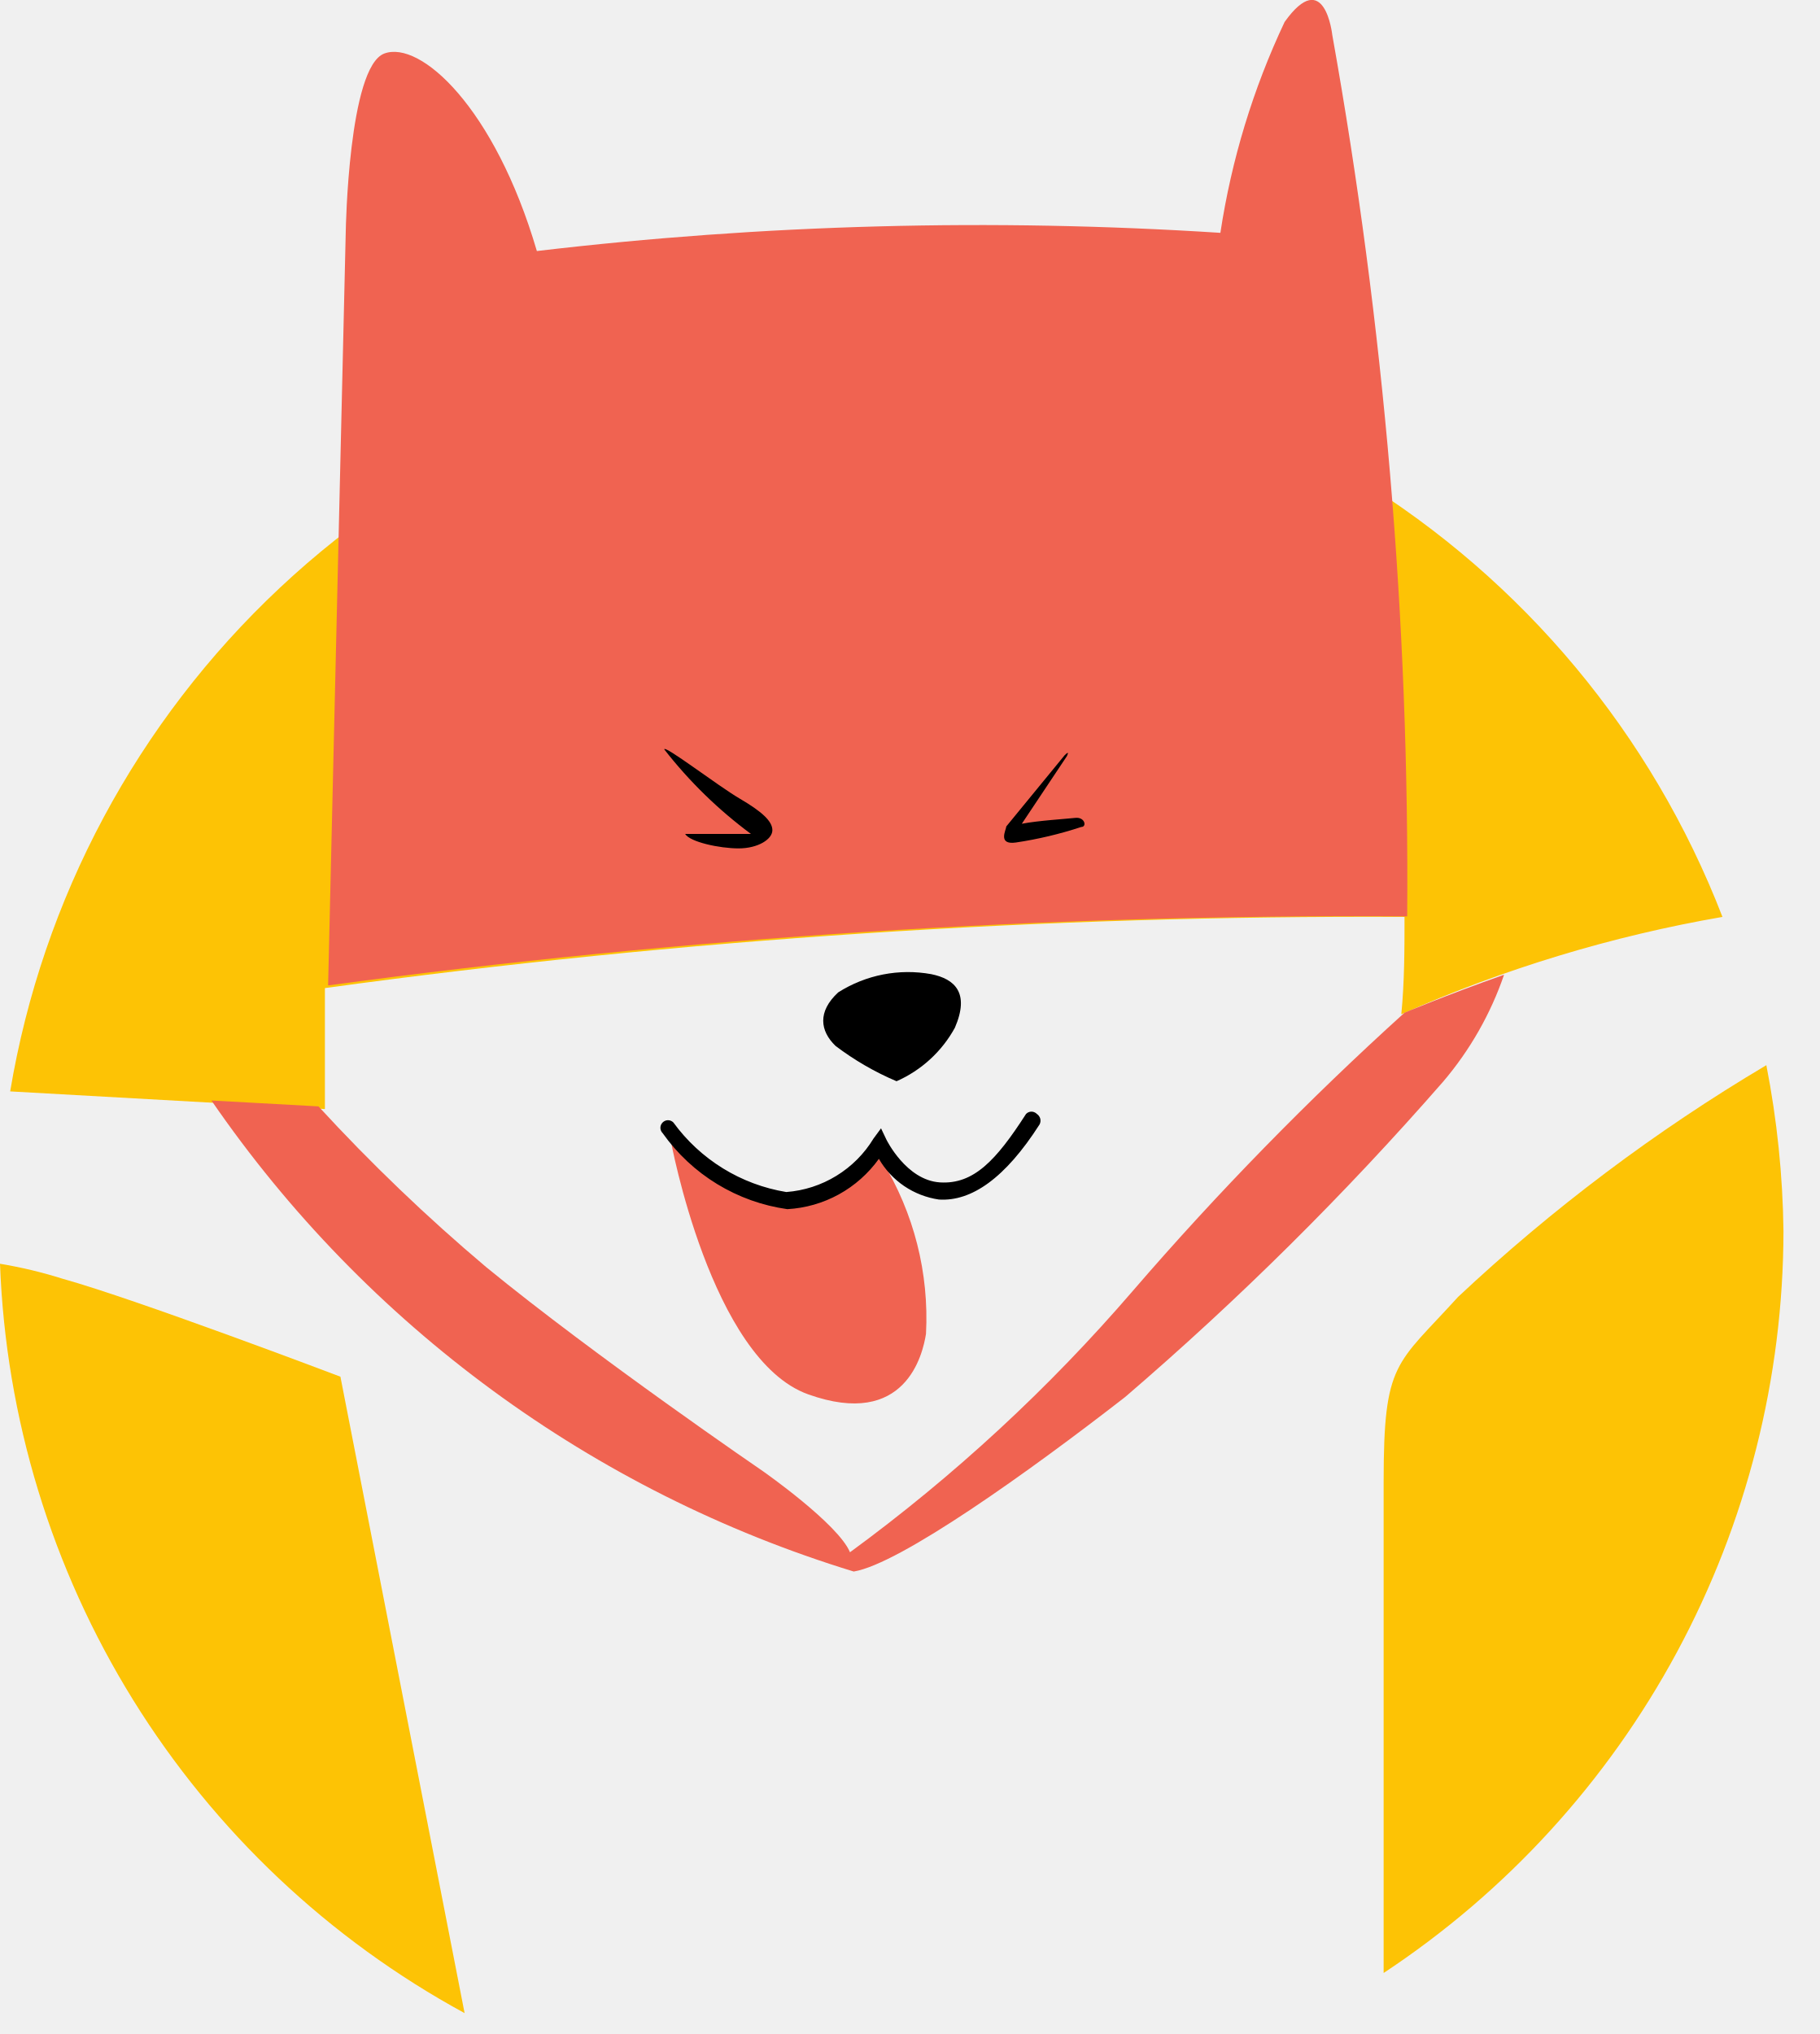
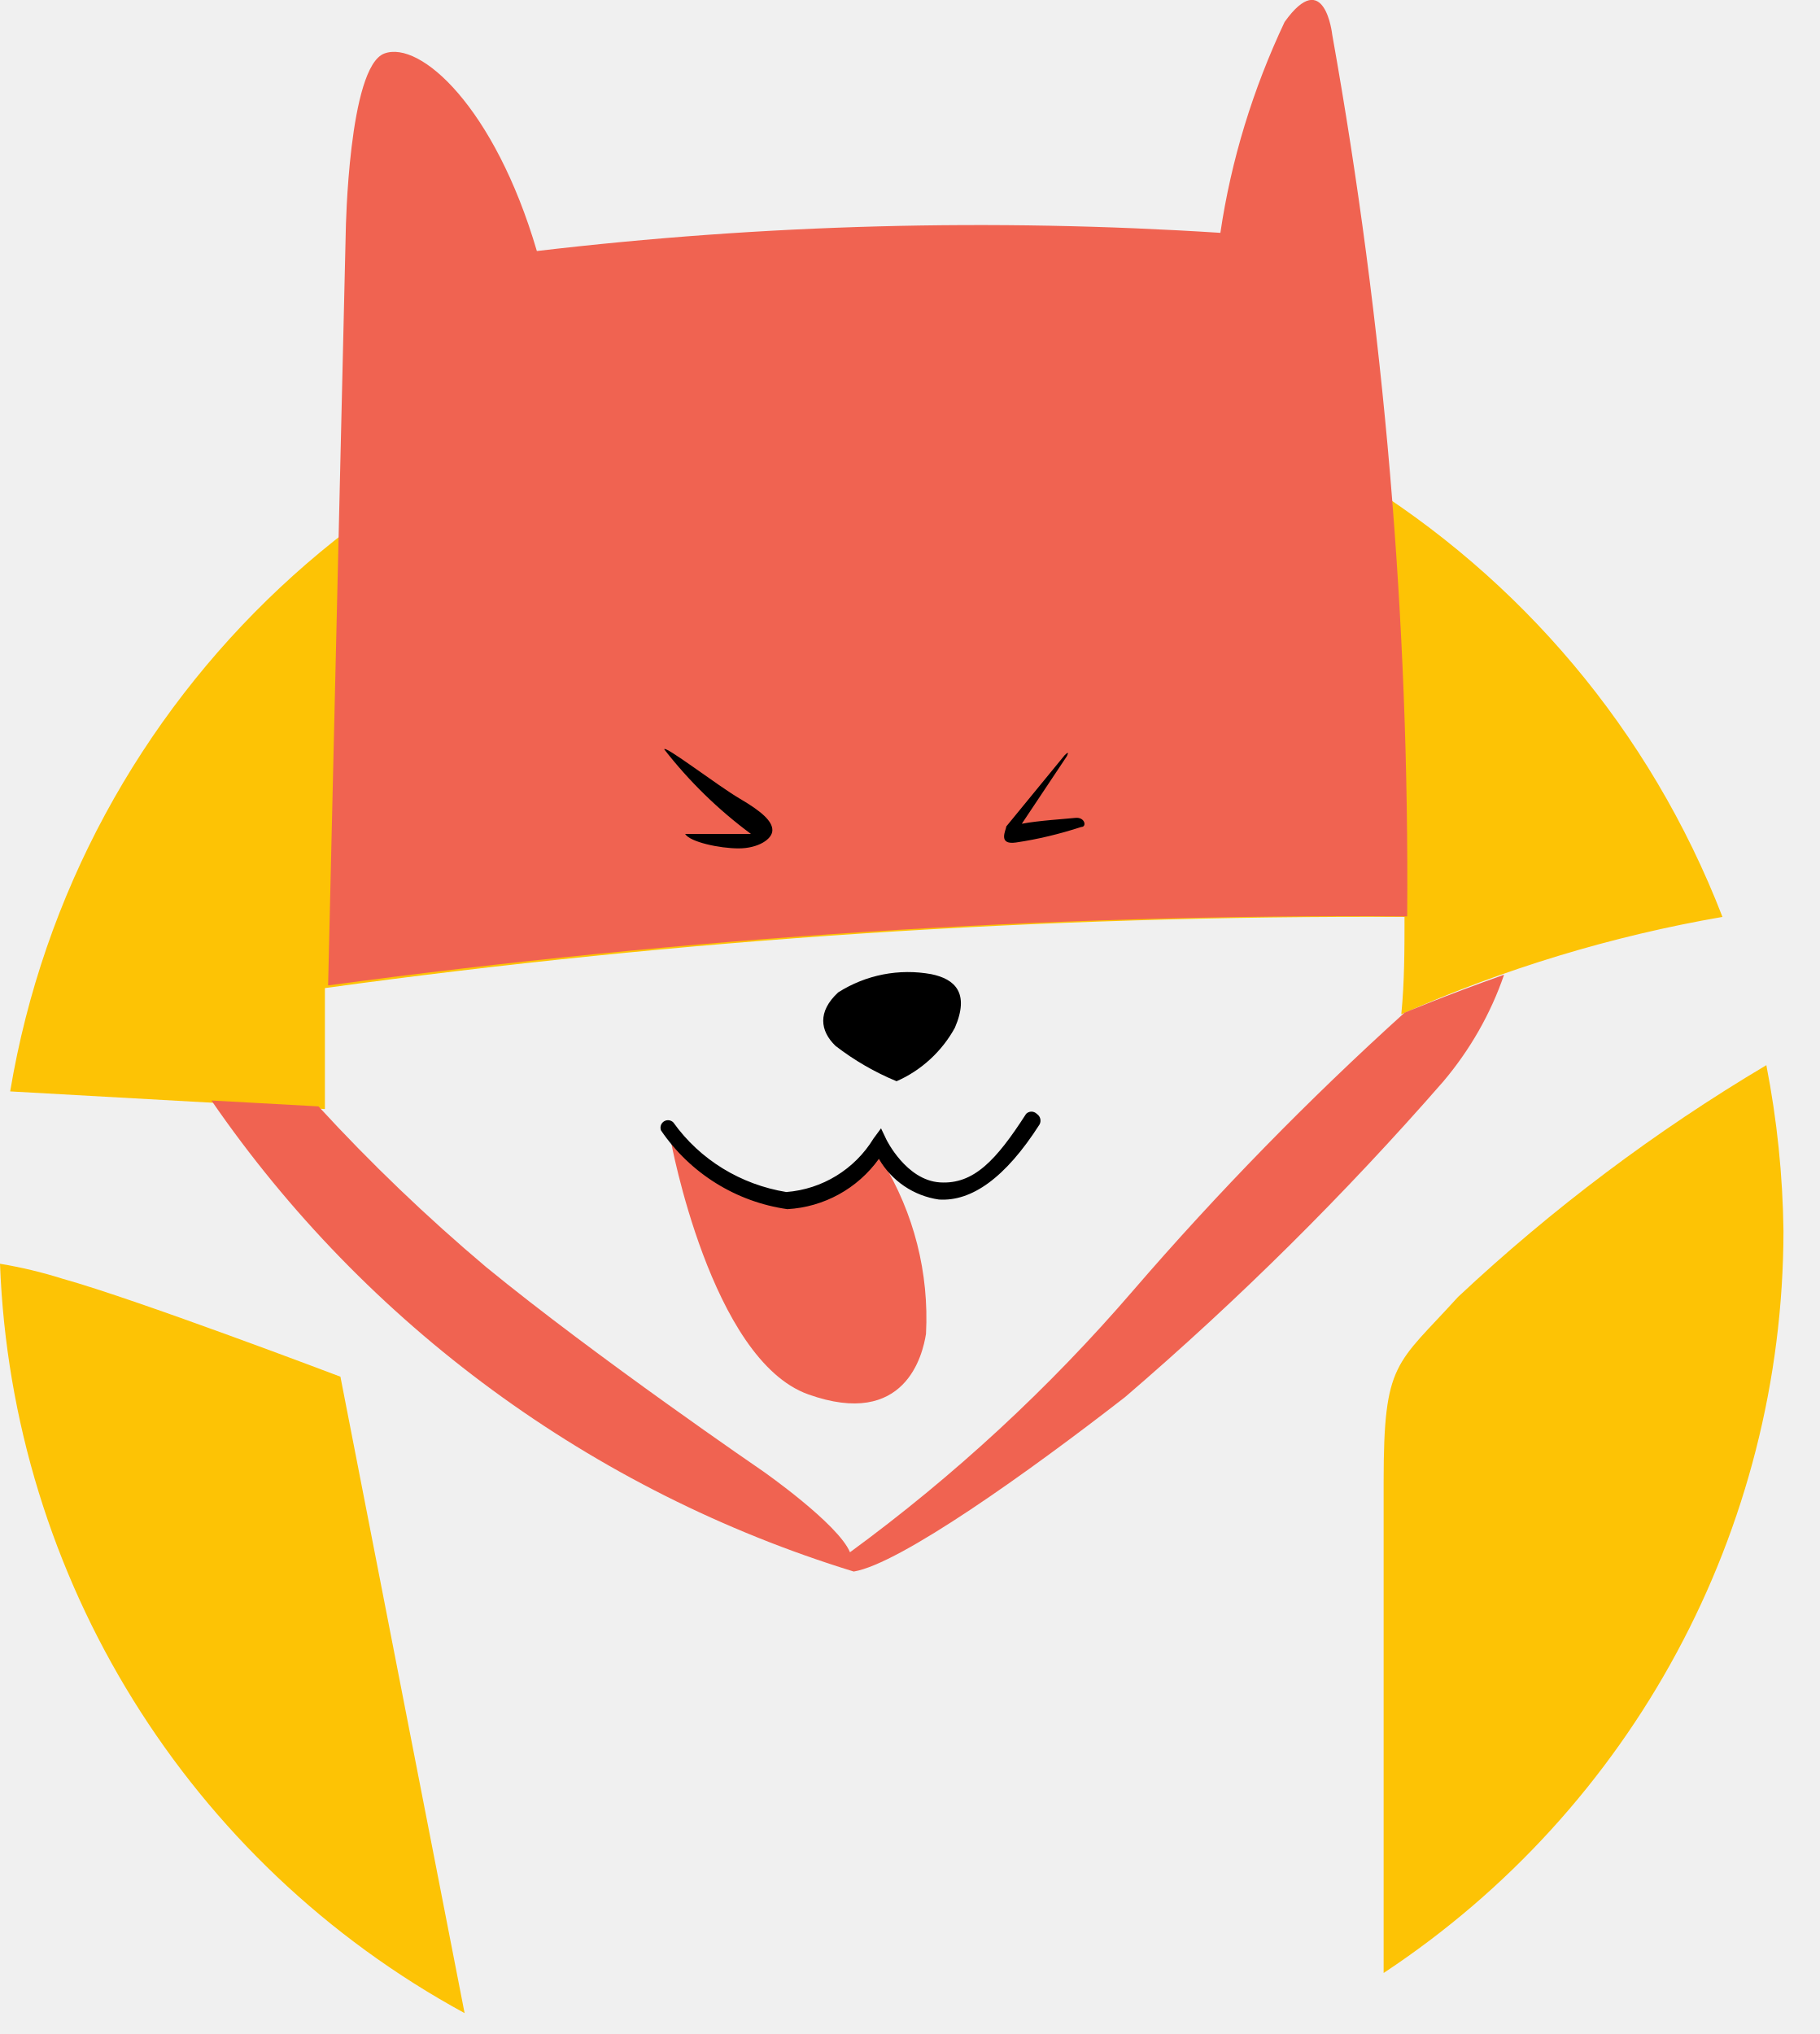
- <svg xmlns="http://www.w3.org/2000/svg" width="34" height="38" viewBox="0 0 34 38" fill="none">
-   <g clip-path="url(#clip0_15082_512)">
-     <path d="M6.07 20.72V18.46C12.754 17.542 19.494 17.098 26.24 17.13C26.24 17.73 26.24 18.34 26.18 18.95C28.098 18.099 30.113 17.488 32.18 17.13C30.863 13.722 28.462 10.841 25.347 8.931C22.233 7.021 18.576 6.186 14.941 6.557C11.306 6.927 7.894 8.482 5.229 10.981C2.563 13.48 0.793 16.786 0.19 20.39L6.07 20.72Z" fill="#FDC305" />
-     <path d="M27.24 24.23C26.08 25.51 25.85 25.43 25.85 27.68C25.85 28.59 25.85 32.58 25.85 36.86C28.142 35.346 30.024 33.288 31.328 30.869C32.632 28.451 33.316 25.747 33.32 23C33.307 21.959 33.2 20.922 33 19.9C30.928 21.13 28.997 22.581 27.24 24.23Z" fill="#FDC305" />
-     <path d="M6.36 25.72C6.36 25.72 2.57 24.28 1.17 23.89C0.787 23.769 0.396 23.676 0 23.61C0.108 26.496 0.966 29.304 2.487 31.759C4.009 34.213 6.143 36.23 8.68 37.61L6.36 25.72Z" fill="#FDC305" />
-     <path d="M26.29 17.12C26.331 11.599 25.862 6.085 24.89 0.65C24.89 0.65 24.75 -0.64 24 0.41C23.411 1.658 23.007 2.985 22.8 4.35C18.542 4.076 14.268 4.19 10.03 4.69C9.24 2 7.85 0.75 7.18 1C6.51 1.25 6.46 4.31 6.46 4.31L6.13 18.41C12.811 17.506 19.548 17.075 26.29 17.12Z" fill="#F06351" />
-     <path d="M12.41 14C12.41 13.91 13.41 14.68 13.82 14.92C14.23 15.16 14.43 15.34 14.43 15.51C14.43 15.68 14.16 15.85 13.8 15.85C13.44 15.85 12.89 15.73 12.8 15.58H13.74H14.03C13.421 15.129 12.876 14.598 12.41 14Z" fill="black" />
-     <path d="M19.89 14.11L18.8 15.44C18.8 15.5 18.63 15.79 18.98 15.74C19.394 15.678 19.802 15.581 20.2 15.45C20.31 15.45 20.27 15.26 20.09 15.28C19.91 15.3 19.4 15.33 19.09 15.39L19.93 14.13C19.93 14.13 20 14 19.89 14.11Z" fill="black" />
-     <path d="M16.75 20.2C17.213 19.996 17.597 19.644 17.84 19.2C18.12 18.55 17.84 18.29 17.4 18.2C16.798 18.09 16.177 18.212 15.66 18.54C15.27 18.9 15.32 19.26 15.61 19.54C15.961 19.806 16.344 20.028 16.75 20.2Z" fill="black" />
-     <path d="M16.35 21.45C16.238 21.678 16.082 21.883 15.89 22.05C15.605 22.279 15.255 22.412 14.89 22.43C14.364 22.472 13.841 22.319 13.42 22C13.222 21.881 13.044 21.732 12.89 21.56C12.79 21.449 12.667 21.36 12.53 21.3C12.53 21.3 13.28 25.4 15.1 26.05C16.92 26.7 17.24 25.3 17.3 24.92C17.36 23.785 17.074 22.659 16.48 21.69C16.46 21.38 16.45 21.58 16.35 21.45Z" fill="#F06351" />
-     <path d="M14.71 22.59C14.245 22.525 13.799 22.365 13.398 22.121C12.998 21.877 12.651 21.553 12.38 21.17C12.367 21.157 12.356 21.141 12.349 21.124C12.342 21.107 12.338 21.089 12.338 21.07C12.338 21.051 12.342 21.033 12.349 21.016C12.356 20.999 12.367 20.983 12.38 20.97C12.393 20.957 12.409 20.946 12.426 20.939C12.443 20.932 12.461 20.928 12.48 20.928C12.499 20.928 12.517 20.932 12.534 20.939C12.551 20.946 12.567 20.957 12.58 20.97C13.085 21.664 13.843 22.131 14.69 22.27C15.022 22.245 15.343 22.141 15.626 21.967C15.91 21.793 16.148 21.554 16.32 21.27L16.46 21.08L16.56 21.29C16.56 21.29 16.93 22.05 17.56 22.09C18.19 22.13 18.61 21.68 19.17 20.81C19.183 20.797 19.199 20.786 19.216 20.779C19.233 20.772 19.251 20.768 19.27 20.768C19.289 20.768 19.307 20.772 19.324 20.779C19.341 20.786 19.357 20.797 19.37 20.81C19.402 20.831 19.425 20.863 19.435 20.9C19.444 20.937 19.439 20.977 19.42 21.01C18.78 22.01 18.15 22.45 17.54 22.41C17.308 22.376 17.087 22.29 16.893 22.159C16.699 22.027 16.537 21.853 16.42 21.65C16.223 21.924 15.968 22.151 15.672 22.314C15.376 22.477 15.047 22.571 14.71 22.59Z" fill="black" />
-     <path d="M26.24 18.92C24.445 20.544 22.751 22.277 21.17 24.11C19.599 25.936 17.824 27.577 15.88 29C15.66 28.47 14.26 27.49 14.26 27.49C14.26 27.49 11.13 25.35 9.08 23.67C7.974 22.737 6.929 21.735 5.95 20.67L3.95 20.56C6.84 24.765 11.07 27.868 15.95 29.36C16.81 29.22 19.22 27.5 21.02 26.1C23.139 24.282 25.124 22.313 26.96 20.21C27.462 19.621 27.849 18.942 28.1 18.21C27 18.6 26.24 18.92 26.24 18.92Z" fill="#F06351" />
+ <svg xmlns="http://www.w3.org/2000/svg" width="34" height="38" fill="none">
+   <g clip-path="url(#a)">
+     <path fill="#FDC305" d="M6.07 20.72v-2.26c6.68-.92 13.42-1.36 20.17-1.33 0 .6 0 1.21-.06 1.82a25.52 25.52 0 0 1 6-1.82A16.67 16.67 0 0 0 .19 20.39l5.88.33ZM27.24 24.23c-1.16 1.28-1.39 1.2-1.39 3.45v9.18A16.64 16.64 0 0 0 33.32 23a17.3 17.3 0 0 0-.32-3.1c-2.07 1.23-4 2.68-5.76 4.33ZM6.36 25.72s-3.79-1.44-5.19-1.83A8.54 8.54 0 0 0 0 23.61a16.65 16.65 0 0 0 8.68 14L6.36 25.72Z" />
+     <path fill="#F06351" d="M26.29 17.12A89.8 89.8 0 0 0 24.89.65S24.75-.64 24 .41c-.59 1.25-1 2.58-1.2 3.94a70.34 70.34 0 0 0-12.77.34C9.24 2 7.85.75 7.18 1c-.67.25-.72 3.31-.72 3.31l-.33 14.1c6.68-.9 13.42-1.34 20.16-1.29Z" />
+     <path fill="#000" d="M12.41 14c0-.09 1 .68 1.41.92.41.24.61.42.61.59 0 .17-.27.34-.63.34s-.91-.12-1-.27h1.23A8.34 8.34 0 0 1 12.41 14ZM19.89 14.11l-1.09 1.33c0 .06-.17.35.18.3.41-.06.82-.16 1.22-.29.11 0 .07-.19-.11-.17-.18.02-.69.05-1 .11l.84-1.26s.07-.13-.04-.02ZM16.75 20.2c.46-.2.85-.56 1.09-1 .28-.65 0-.91-.44-1-.6-.11-1.22.01-1.74.34-.39.36-.34.72-.05 1 .35.27.73.49 1.14.66Z" />
+     <path fill="#F06351" d="M16.35 21.45c-.11.23-.27.43-.46.6-.28.23-.63.36-1 .38a2.15 2.15 0 0 1-1.47-.43 2.3 2.3 0 0 1-.53-.44c-.1-.11-.22-.2-.36-.26 0 0 .75 4.1 2.57 4.75 1.82.65 2.14-.75 2.2-1.13a5.61 5.61 0 0 0-.82-3.23c-.02-.31-.03-.11-.13-.24Z" />
+     <path fill="#000" d="M14.71 22.59a3.44 3.44 0 0 1-2.36-1.47.14.14 0 0 1 .03-.15.14.14 0 0 1 .2 0c.5.7 1.26 1.16 2.11 1.3a2.1 2.1 0 0 0 1.63-1l.14-.19.1.21s.37.76 1 .8c.63.04 1.05-.41 1.61-1.28a.14.14 0 0 1 .2 0 .15.15 0 0 1 .05.2c-.64 1-1.27 1.44-1.88 1.4a1.55 1.55 0 0 1-1.12-.76 2.26 2.26 0 0 1-1.71.94Z" />
+     <path fill="#F06351" d="M26.24 18.92a58.63 58.63 0 0 0-5.07 5.19A31.63 31.63 0 0 1 15.88 29c-.22-.53-1.62-1.51-1.62-1.51s-3.13-2.14-5.18-3.82a34.14 34.14 0 0 1-3.13-3l-2-.11c2.89 4.2 7.12 7.3 12 8.8.86-.14 3.27-1.86 5.07-3.26a58.13 58.13 0 0 0 5.94-5.89c.5-.59.89-1.27 1.14-2-1.1.39-1.86.71-1.86.71Z" />
  </g>
  <defs>
-     <clipPath id="clip0_15082_512">
-       <rect width="33.32" height="37.61" fill="white" />
+     <clipPath id="a">
+       <path fill="#fff" d="M0 0h33.32v37.61H0z" />
    </clipPath>
  </defs>
</svg>
